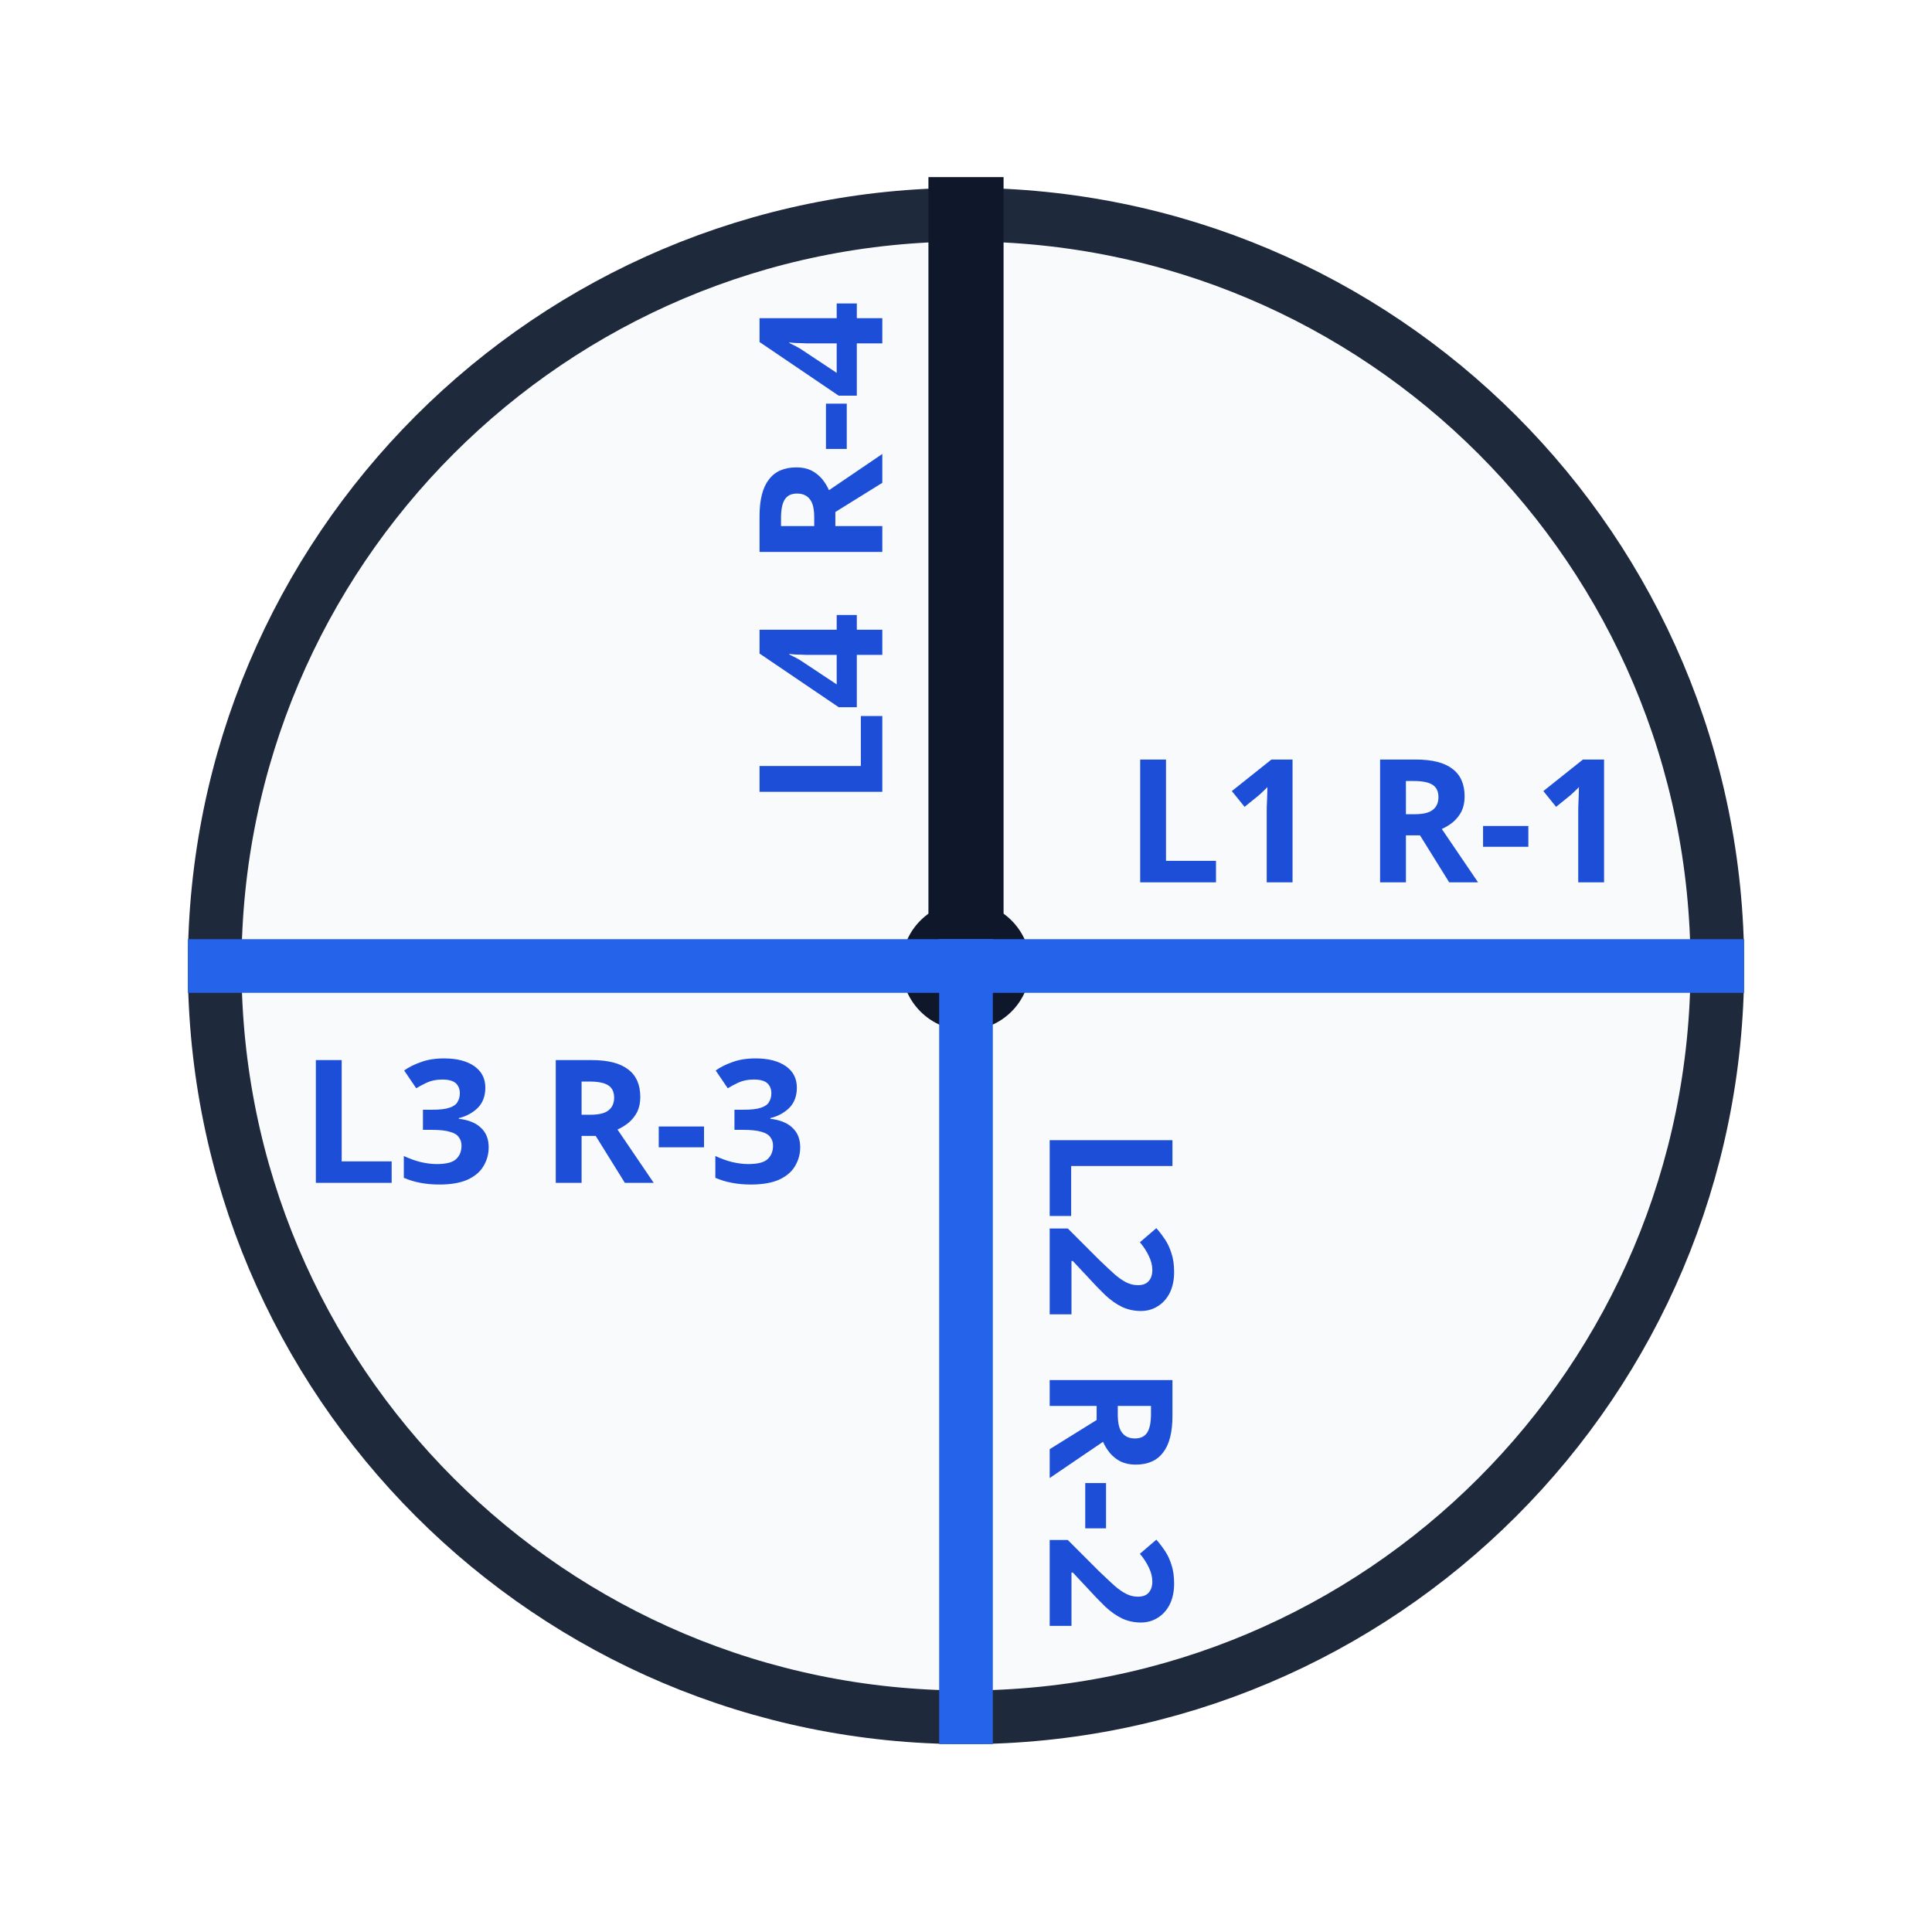
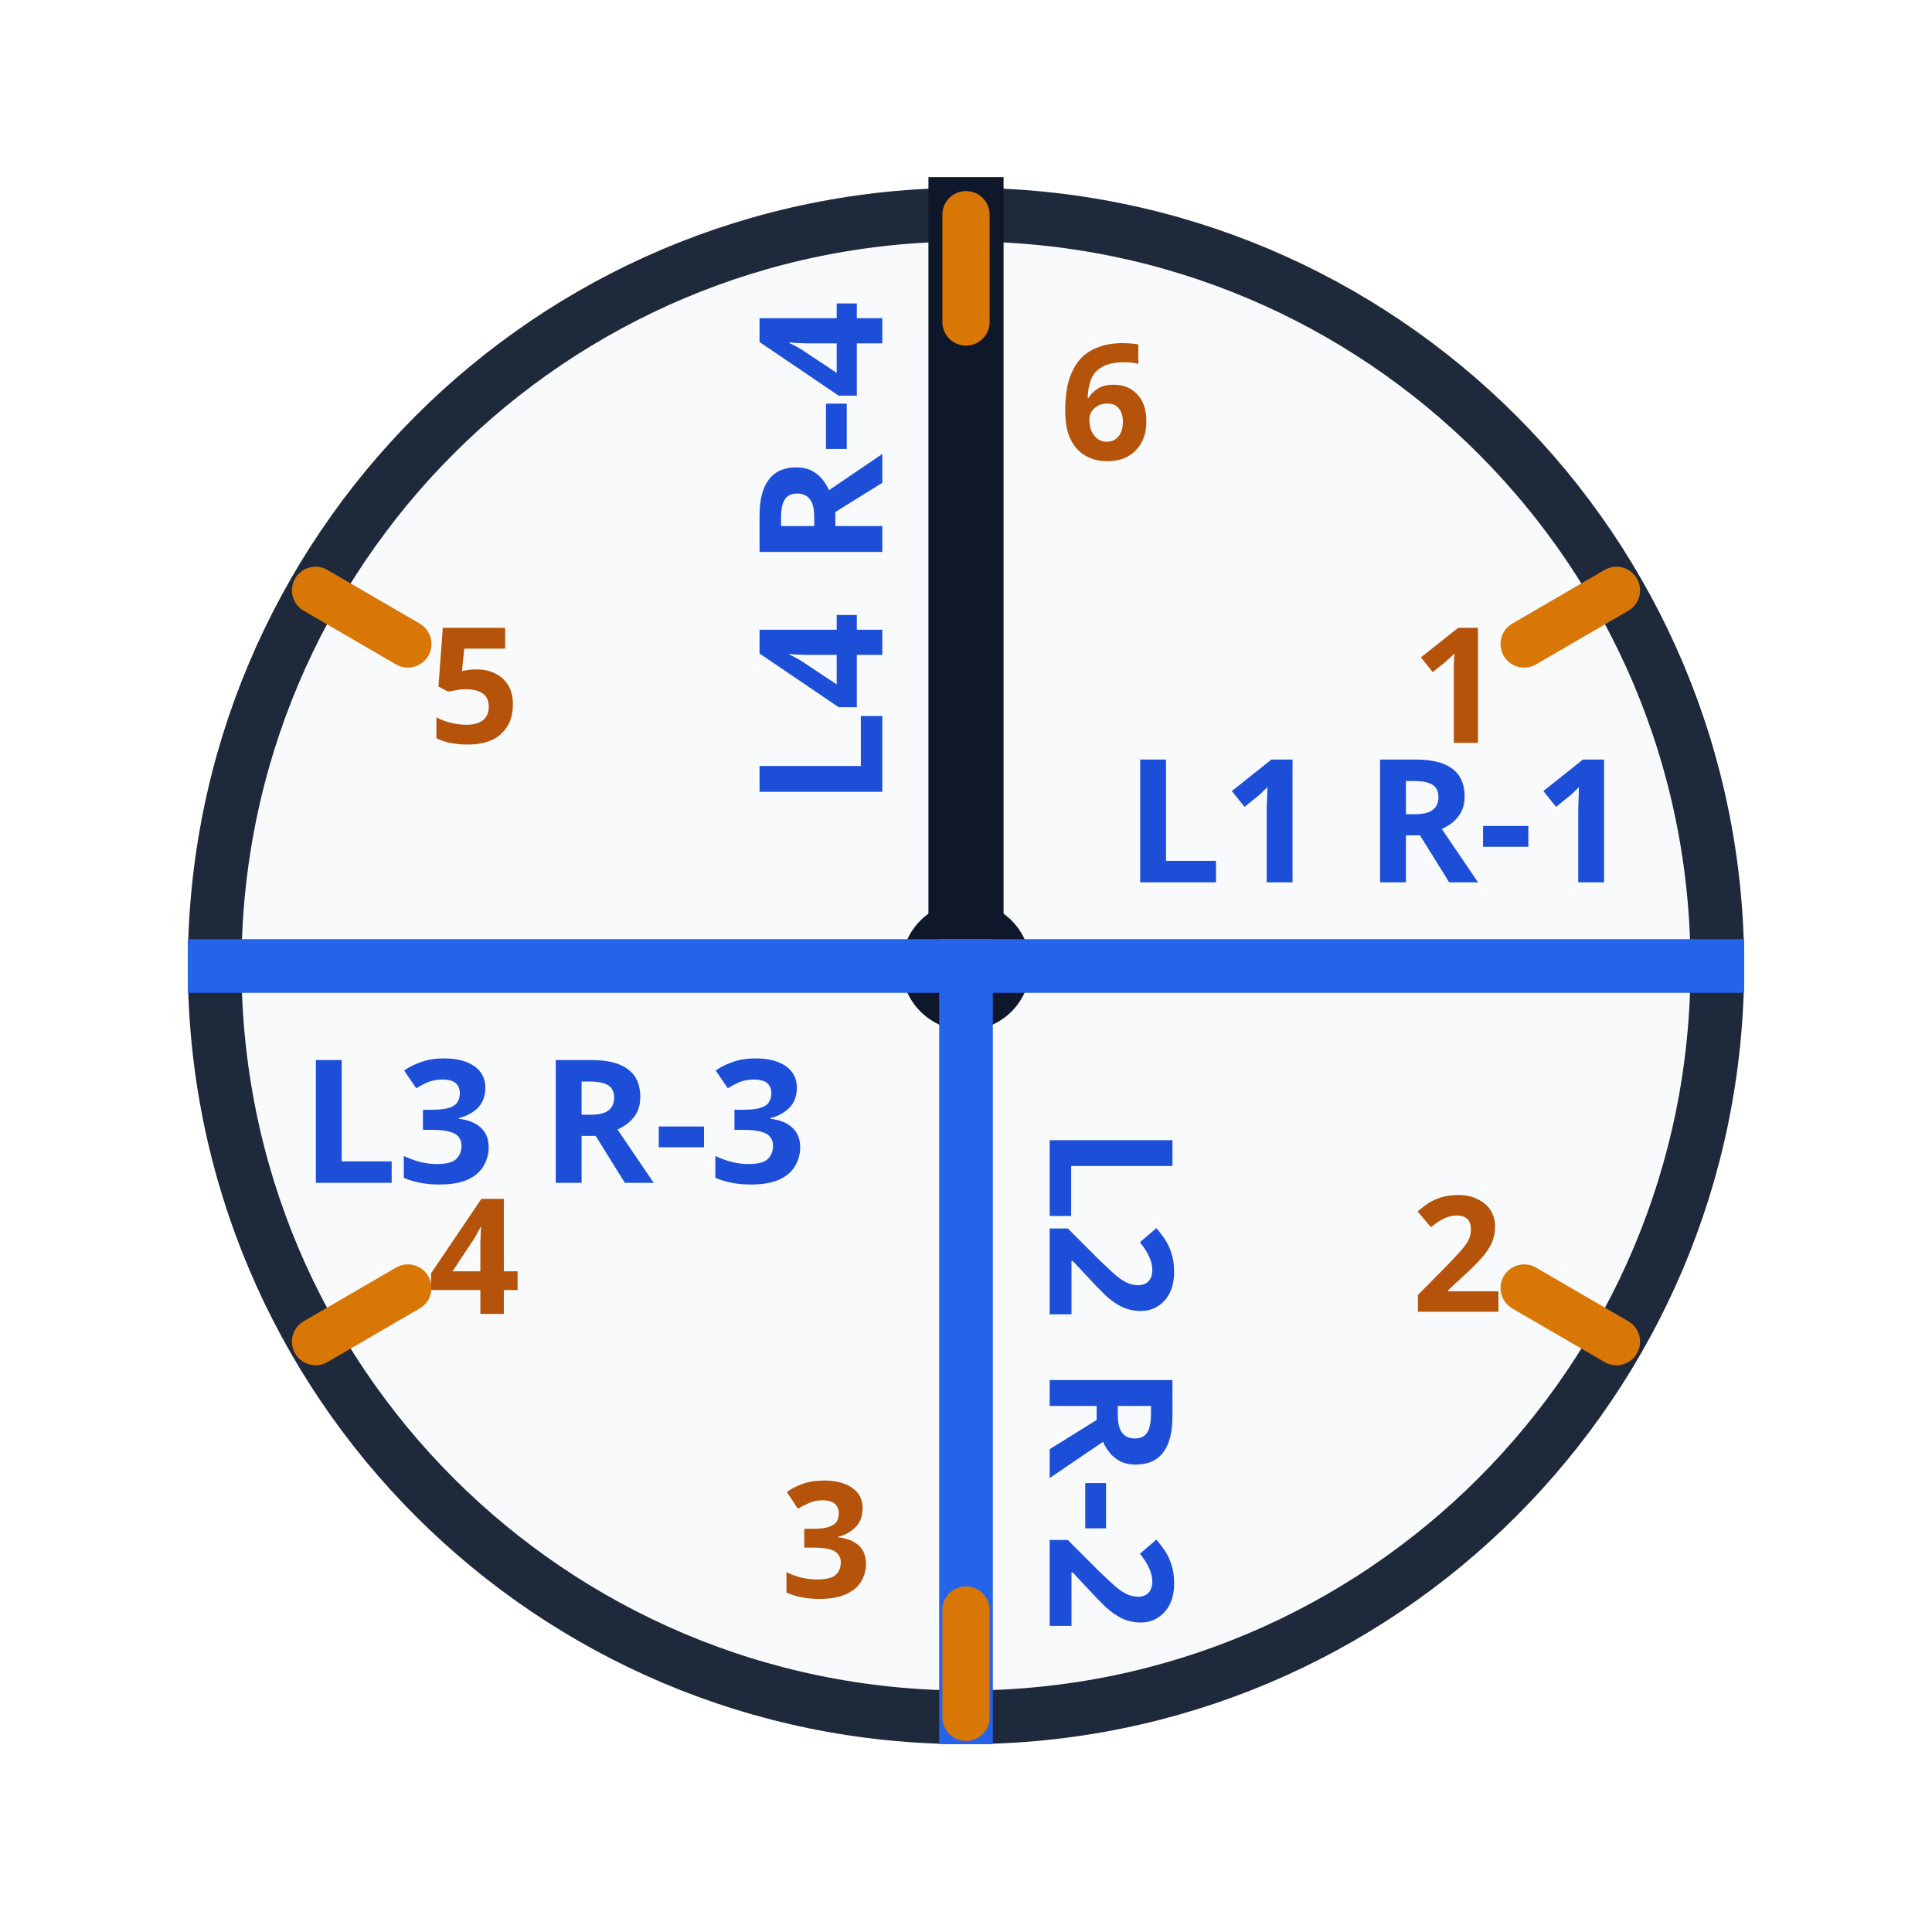
<svg xmlns="http://www.w3.org/2000/svg" viewBox="0 0 90.0 90.0" width="90.0mm" height="90.0mm">
  <defs>
    <style>
      text { user-select: none; }
    </style>
  </defs>
  <g id="template_spin">
    <circle cx="45.0" cy="45.0" r="35.0" fill="#f8fafc" stroke="#1e293b" stroke-width="2.5" />
    <circle cx="45.0" cy="45.0" r="3" fill="#0f172a" />
    <line x1="45.0" y1="45.0" x2="45.0" y2="10.0" stroke="#0f172a" stroke-width="3.5" stroke-linecap="square" />
    <line x1="45.0" y1="45.0" x2="80.0" y2="45.0" stroke="#2563eb" stroke-width="2.5" stroke-linecap="square" />
    <line x1="45.0" y1="45.0" x2="45.0" y2="80.0" stroke="#2563eb" stroke-width="2.5" stroke-linecap="square" />
    <line x1="45.0" y1="45.0" x2="10.0" y2="45.0" stroke="#2563eb" stroke-width="2.5" stroke-linecap="square" />
+     <line x1="71.0" y1="30.0" x2="75.3" y2="27.5" stroke="#d97706" stroke-width="2.2" stroke-linecap="round" />
+     <g transform="translate(67.9, 31.7)">
+       <text x="0" y="0" font-family="sans-serif" font-size="7.5" font-weight="bold" fill="#b45309" text-anchor="middle" dominant-baseline="central">1</text>
+     </g>
+     <line x1="71.0" y1="60.0" x2="75.3" y2="62.5" stroke="#d97706" stroke-width="2.2" stroke-linecap="round" />
+     <g transform="translate(67.9, 58.2)">
+       <text x="0" y="0" font-family="sans-serif" font-size="7.5" font-weight="bold" fill="#b45309" text-anchor="middle" dominant-baseline="central">2</text>
+     </g>
+     <line x1="45.0" y1="75.0" x2="45.0" y2="80.0" stroke="#d97706" stroke-width="2.2" stroke-linecap="round" />
+     <g transform="translate(38.5, 71.5)">
+       <text x="0" y="0" font-family="sans-serif" font-size="7.5" font-weight="bold" fill="#b45309" text-anchor="middle" dominant-baseline="central">3</text>
+     </g>
+     <line x1="19.0" y1="60.0" x2="14.7" y2="62.5" stroke="#d97706" stroke-width="2.2" stroke-linecap="round" />
+     <g transform="translate(22.1, 58.3)">
+       <text x="0" y="0" font-family="sans-serif" font-size="7.5" font-weight="bold" fill="#b45309" text-anchor="middle" dominant-baseline="central">4</text>
+     </g>
+     <line x1="19.0" y1="30.0" x2="14.7" y2="27.5" stroke="#d97706" stroke-width="2.2" stroke-linecap="round" />
+     <g transform="translate(22.1, 31.7)">
+       <text x="0" y="0" font-family="sans-serif" font-size="7.5" font-weight="bold" fill="#b45309" text-anchor="middle" dominant-baseline="central">5</text>
+     </g>
+     <line x1="45.0" y1="15.0" x2="45.0" y2="10.0" stroke="#d97706" stroke-width="2.2" stroke-linecap="round" />
+     <g transform="translate(51.5, 18.5)">
+       <text x="0" y="0" font-family="sans-serif" font-size="7.5" font-weight="bold" fill="#b45309" text-anchor="middle" dominant-baseline="central">6</text>
+     </g>
    <g transform="translate(64.2, 38.0)">
      <text x="0" y="0" font-family="sans-serif" font-size="8" font-weight="bold" fill="#1d4ed8" text-anchor="middle" dominant-baseline="central">L1 R-1</text>
    </g>
    <g transform="translate(52.0, 64.2) rotate(90)">
      <text x="0" y="0" font-family="sans-serif" font-size="8" font-weight="bold" fill="#1d4ed8" text-anchor="middle" dominant-baseline="central">L2 R-2</text>
    </g>
    <g transform="translate(25.8, 52.0)">
      <text x="0" y="0" font-family="sans-serif" font-size="8" font-weight="bold" fill="#1d4ed8" text-anchor="middle" dominant-baseline="central">L3 R-3</text>
    </g>
    <g transform="translate(38.0, 25.8) rotate(-90)">
      <text x="0" y="0" font-family="sans-serif" font-size="8" font-weight="bold" fill="#1d4ed8" text-anchor="middle" dominant-baseline="central">L4 R-4</text>
    </g>
  </g>
</svg>
